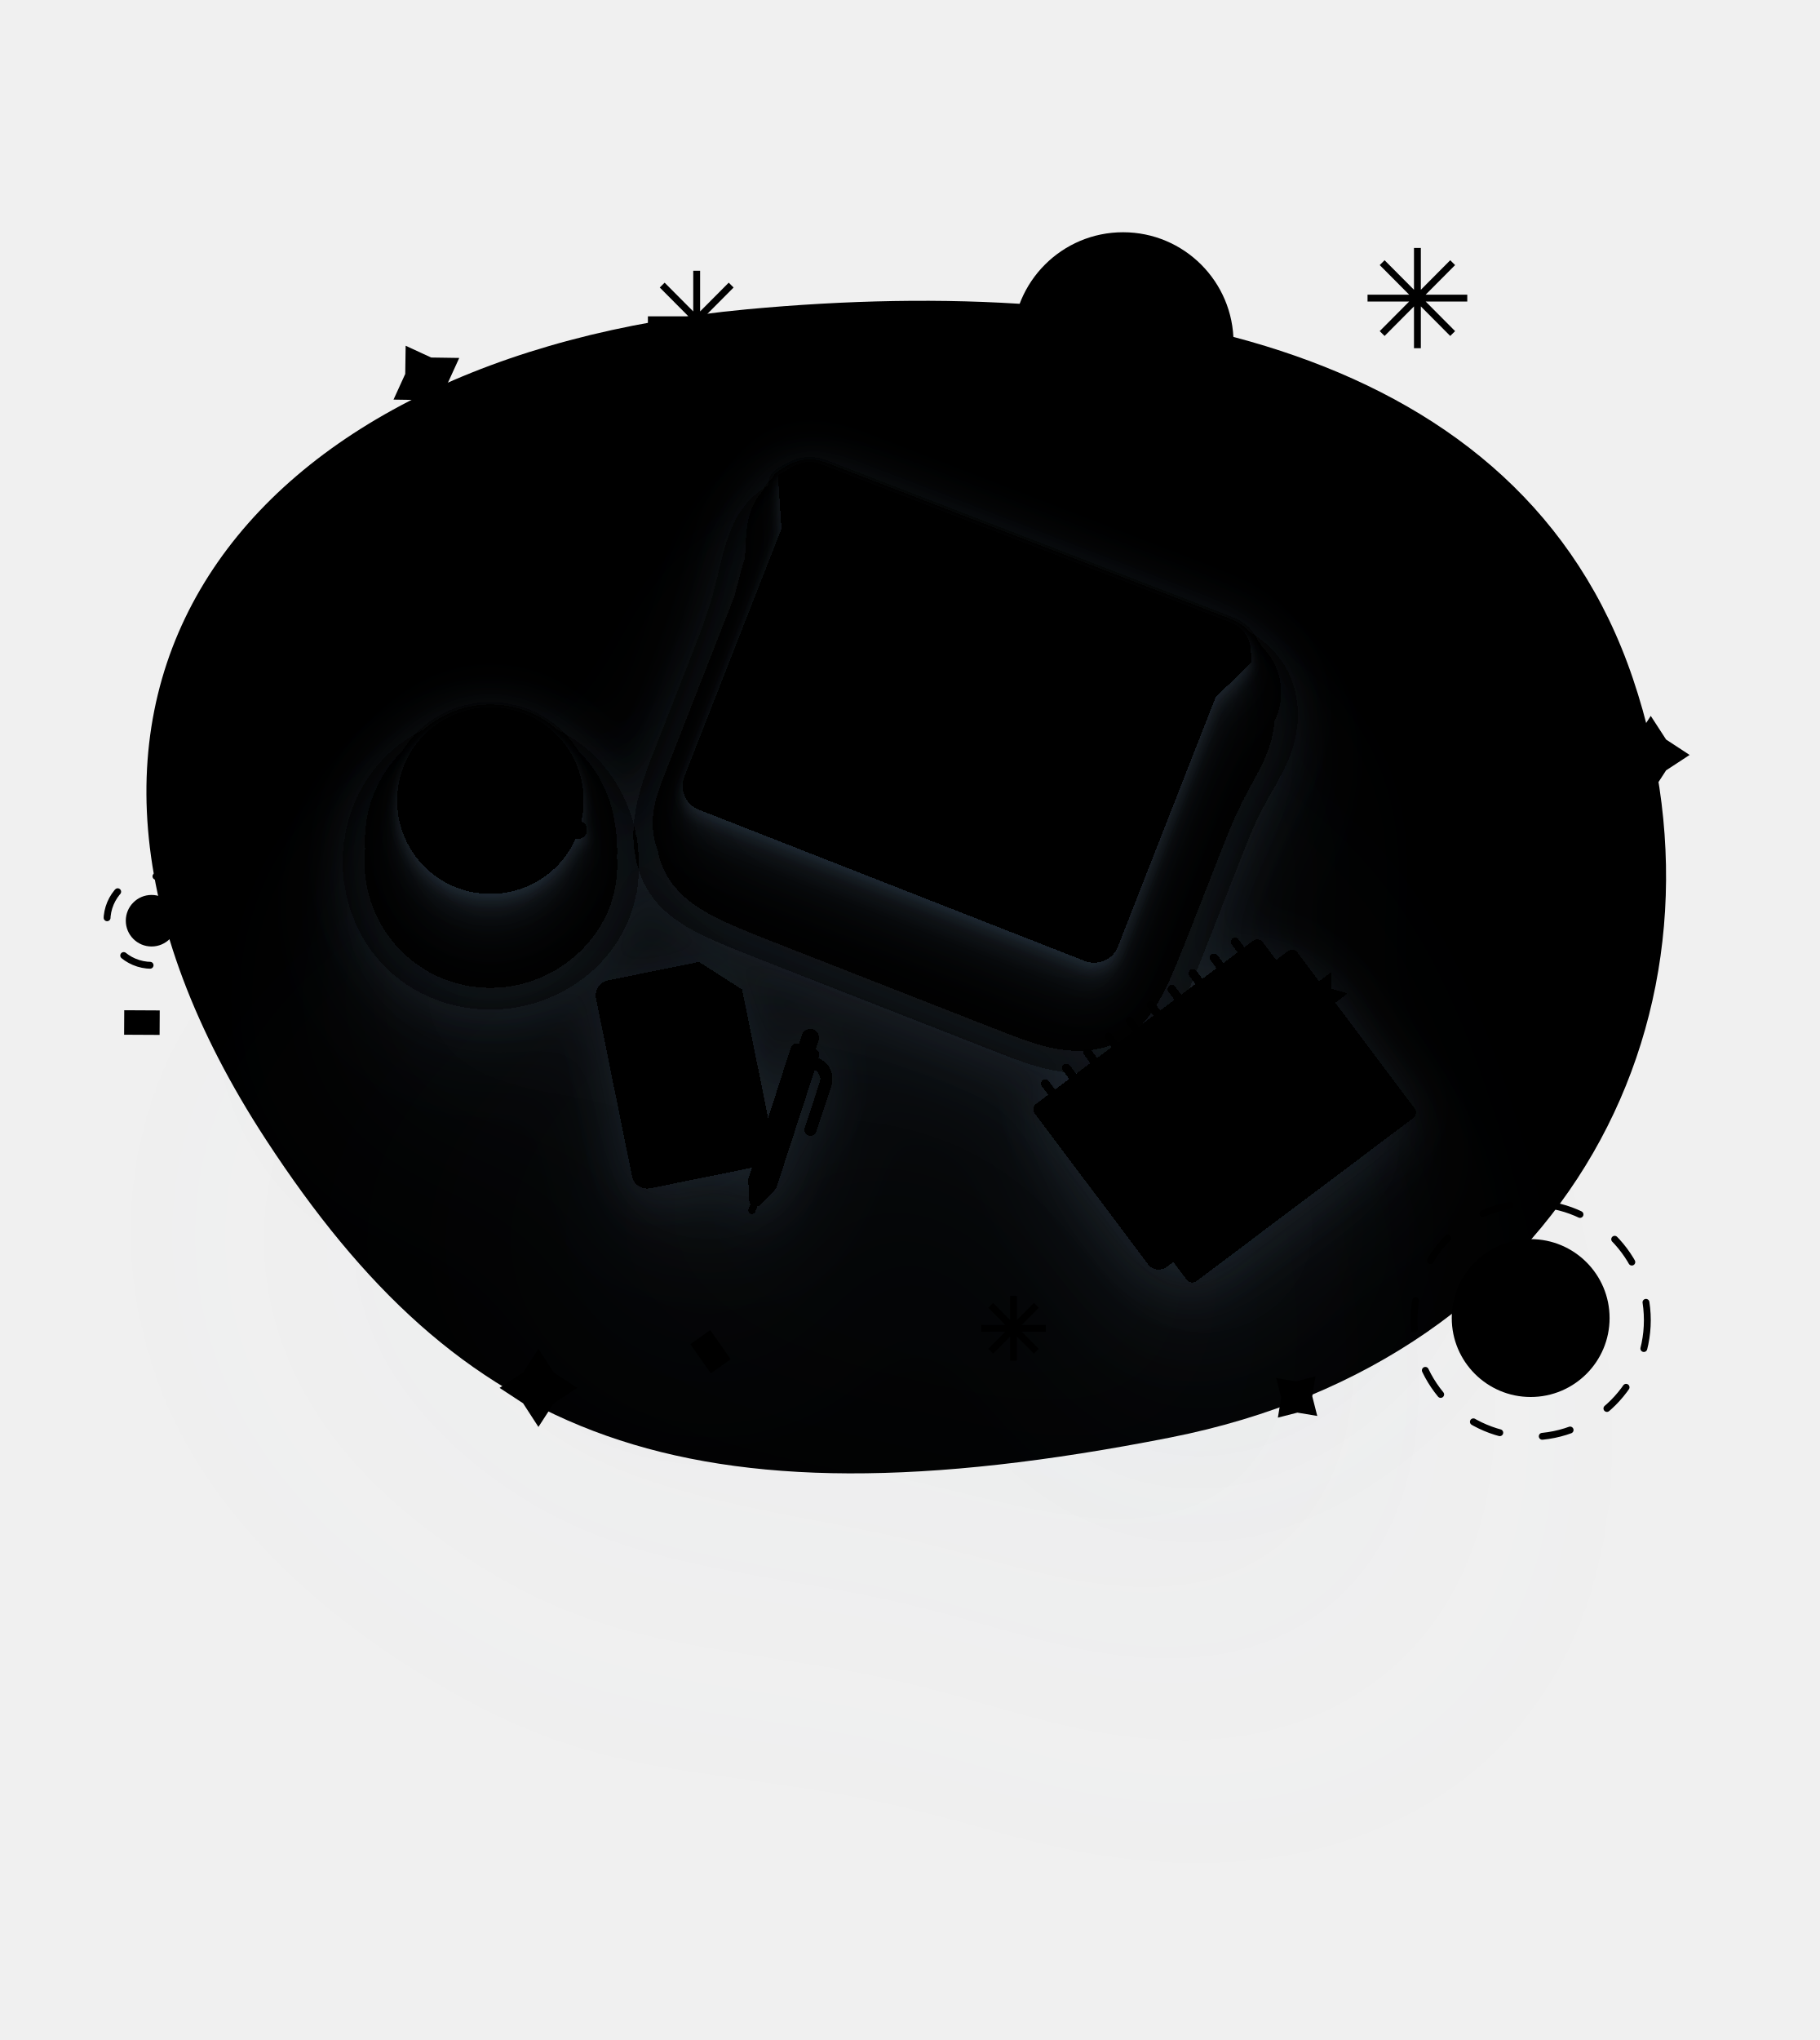
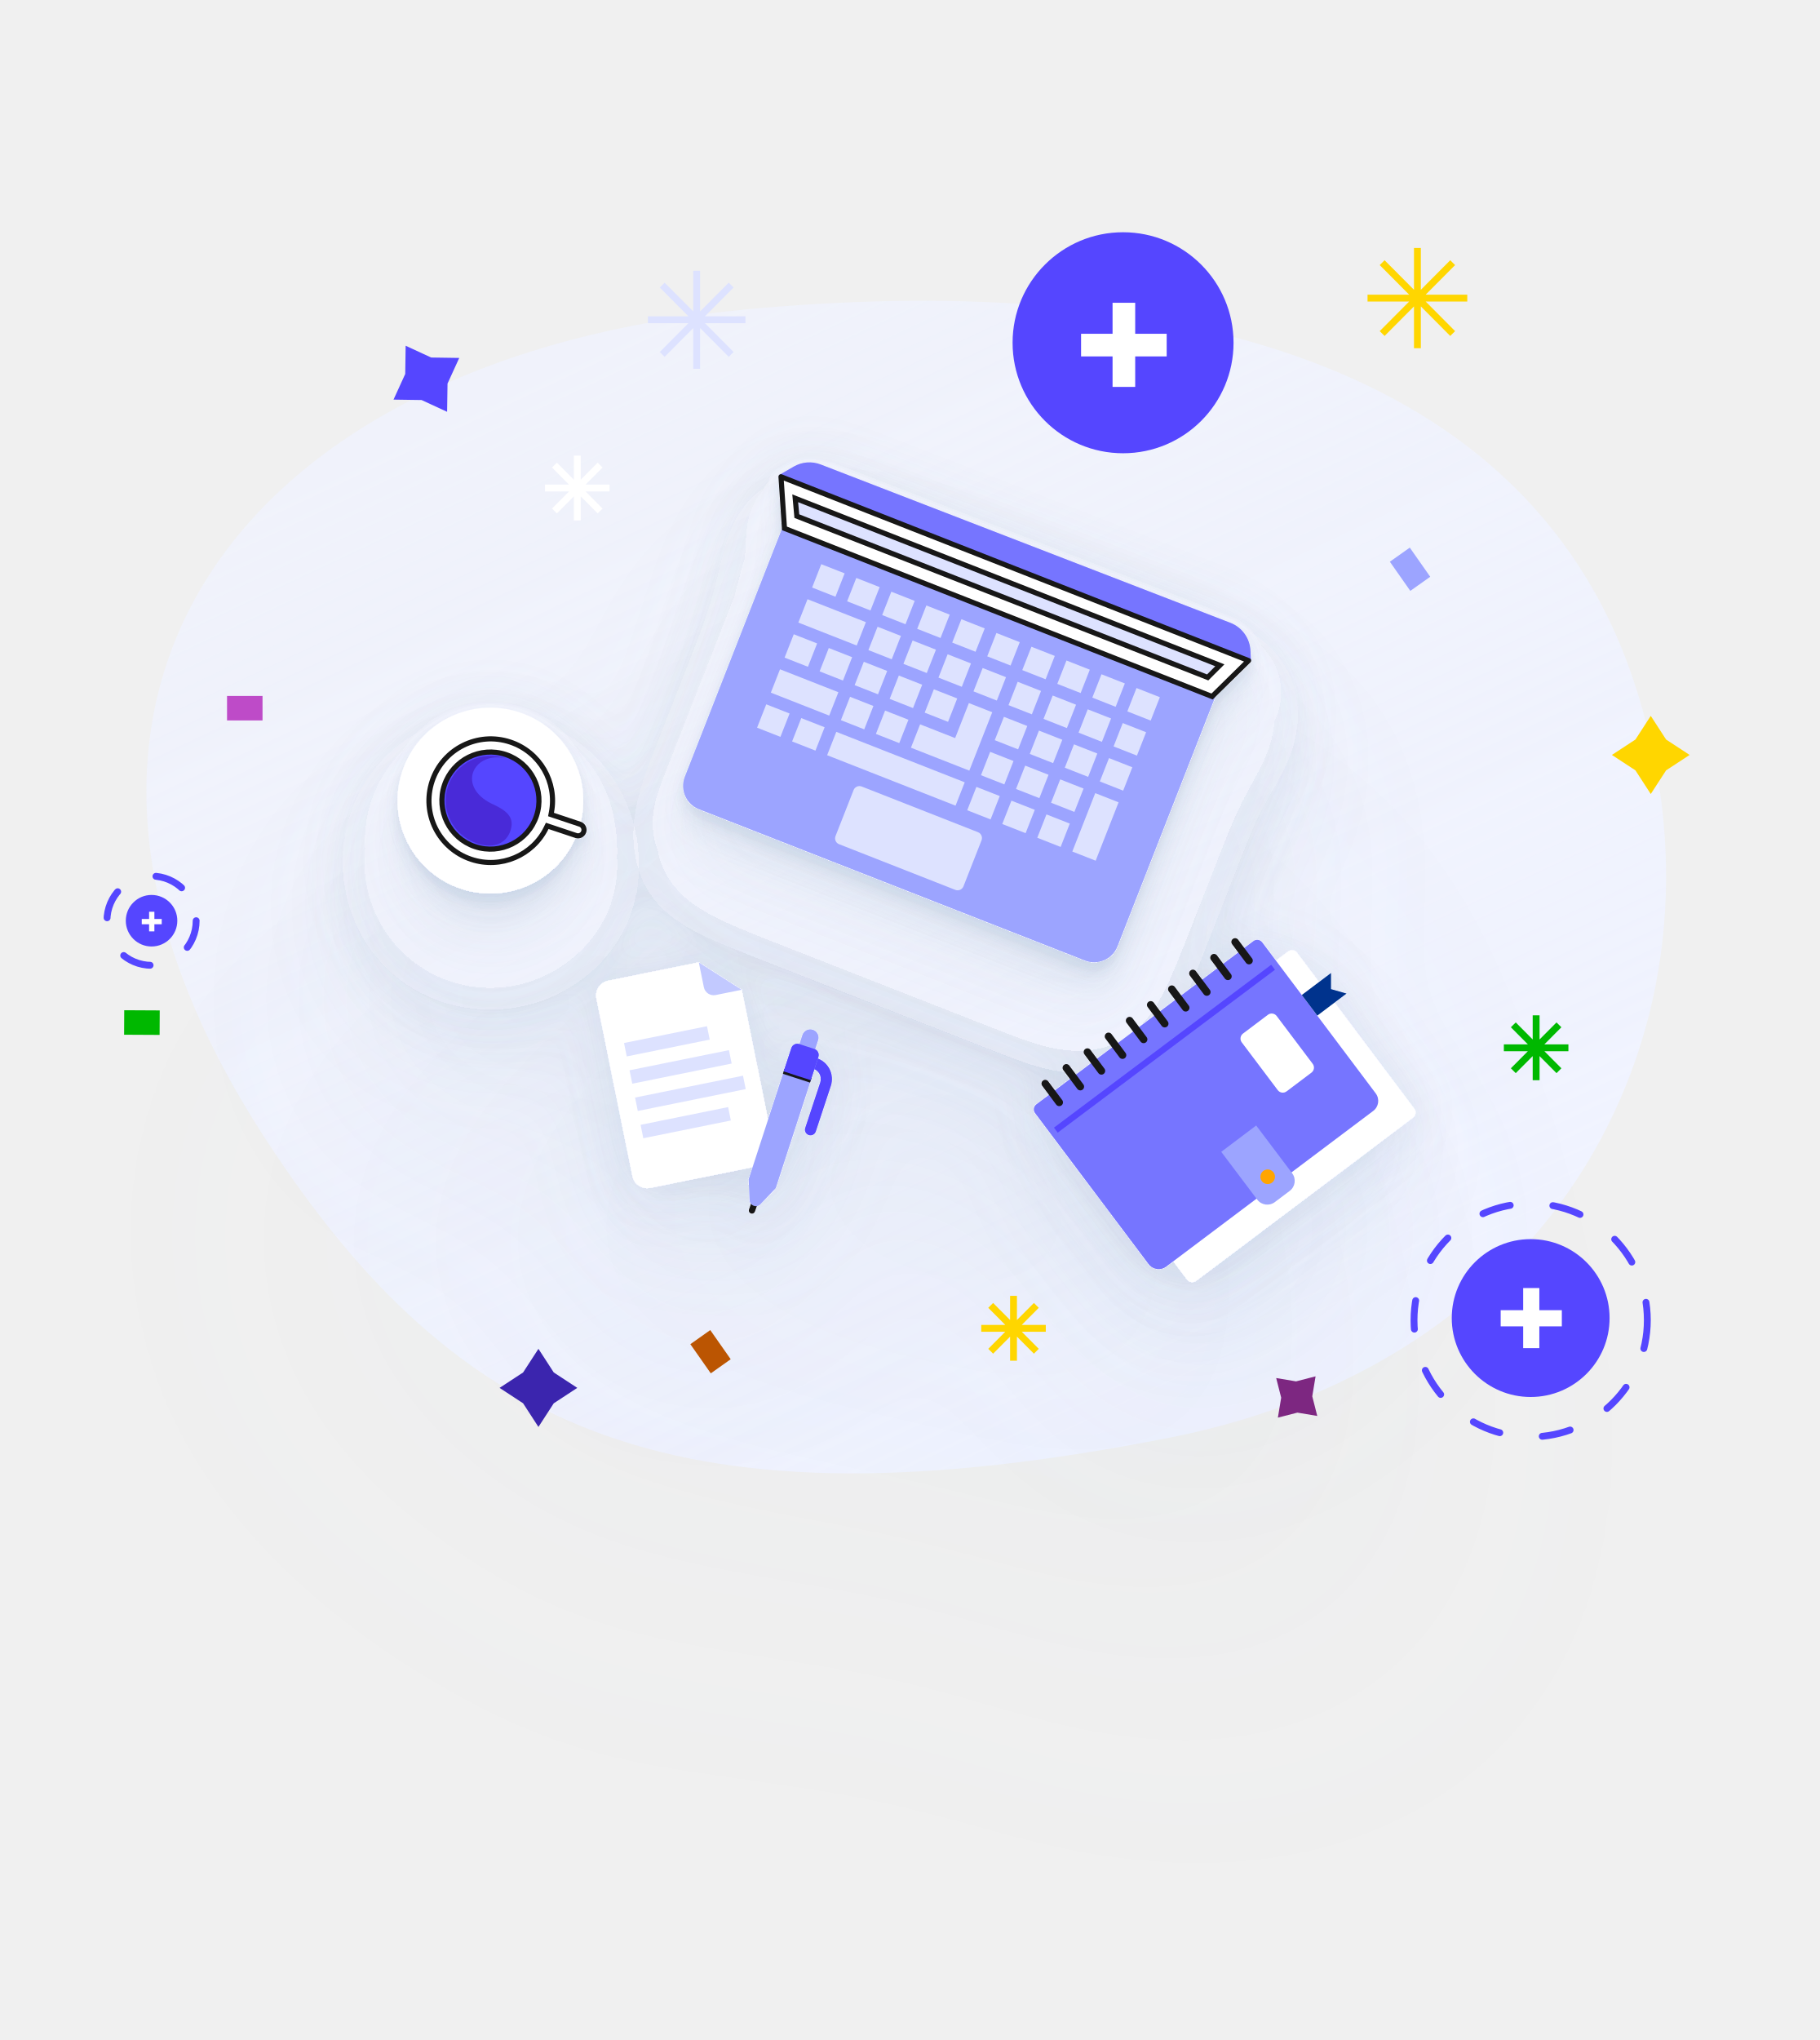
<svg xmlns="http://www.w3.org/2000/svg" fill="none" viewBox="0 0 356 399">
-   <path fill="currentColor" d="M319.471 132.741c-21.887-64.828-96.33-79.421-173.316-72.246-98.702 9.2-150.84 75.619-94.056 162.516 37.701 57.693 80.845 77.072 176.806 58.16 78.098-15.39 112.453-83.603 90.566-148.43Z" />
+   <path fill="url(#a)" d="M319.471 132.741c-21.887-64.828-96.33-79.421-173.316-72.246-98.702 9.2-150.84 75.619-94.056 162.516 37.701 57.693 80.845 77.072 176.806 58.16 78.098-15.39 112.453-83.603 90.566-148.43Z" />
  <g filter="url(#b)">
-     <path fill="currentColor" d="M116.699 195.298a2.947 2.947 0 0 1 2.304-3.475l17.748-3.596 3.42 3.306 4.936 2.061 6.247 30.836a2.947 2.947 0 0 1-2.304 3.475l-21.84 4.425a2.947 2.947 0 0 1-3.475-2.304l-7.036-34.728Z" />
-     <path fill="currentColor" d="m122.086 204.001 16.233-3.289.532 2.623-16.234 3.289zm1.08 5.334 19.445-3.94.531 2.623-19.445 3.94zm1.081 5.334 21.115-4.278.531 2.623-21.115 4.278zm1.081 5.334 17.125-3.47.531 2.623-17.125 3.47z" />
-     <path fill="currentColor" d="m136.721 188.243.98 4.839a1.966 1.966 0 0 0 2.317 1.536l5.068-1.027-8.365-5.348Z" />
+     <path fill="#fff" d="M116.699 195.298a2.947 2.947 0 0 1 2.304-3.475l17.748-3.596 3.42 3.306 4.936 2.061 6.247 30.836a2.947 2.947 0 0 1-2.304 3.475l-21.84 4.425a2.947 2.947 0 0 1-3.475-2.304l-7.036-34.728Z" />
+     <path fill="#DDE2FF" d="m122.086 204.001 16.233-3.289.532 2.623-16.234 3.289zm1.08 5.334 19.445-3.94.531 2.623-19.445 3.94zm1.081 5.334 21.115-4.278.531 2.623-21.115 4.278zm1.081 5.334 17.125-3.47.531 2.623-17.125 3.47z" />
+     <path fill="#C2C9FF" d="m136.721 188.243.98 4.839a1.966 1.966 0 0 0 2.317 1.536l5.068-1.027-8.365-5.348Z" />
    <g filter="url(#c)">
-       <circle cx="95.948" cy="156.585" r="18.163" fill="currentColor" transform="rotate(18.479 95.948 156.585)" />
-       <path fill="currentColor" stroke="currentColor" d="m107.473 161.669-.415-.139-.193.394c-2.619 5.364-8.871 8.089-14.687 6.146-6.331-2.116-9.749-8.964-7.633-15.296 2.116-6.331 8.964-9.749 15.295-7.633 5.816 1.944 9.174 7.88 8.042 13.741l-.083.43.415.139 5.282 1.765a1.17 1.17 0 0 1-.741 2.218l-5.282-1.765Z" />
-       <circle cx="95.948" cy="156.585" r="9.495" fill="currentColor" stroke="currentColor" transform="rotate(18.479 95.948 156.585)" />
-       <path fill="currentColor" d="M87.641 153.805c-1.537 4.599 1.011 9.595 5.691 11.159 4.357 1.456 6.597-1.068 6.767-3.684.171-2.617-3.275-3.687-4.513-4.403-6.133-3.549-2.724-9.91 3.311-8.567-4.68-1.564-9.719.896-11.256 5.495Z" />
+       <circle cx="95.948" cy="156.585" r="18.163" fill="#fff" transform="rotate(18.479 95.948 156.585)" />
+       <path fill="#fff" stroke="#171717" d="m107.473 161.669-.415-.139-.193.394c-2.619 5.364-8.871 8.089-14.687 6.146-6.331-2.116-9.749-8.964-7.633-15.296 2.116-6.331 8.964-9.749 15.295-7.633 5.816 1.944 9.174 7.88 8.042 13.741l-.083.43.415.139 5.282 1.765a1.17 1.17 0 0 1-.741 2.218l-5.282-1.765Z" />
+       <circle cx="95.948" cy="156.585" r="9.495" fill="#5546FF" stroke="#171717" transform="rotate(18.479 95.948 156.585)" />
+       <path fill="#492AD8" d="M87.641 153.805c-1.537 4.599 1.011 9.595 5.691 11.159 4.357 1.456 6.597-1.068 6.767-3.684.171-2.617-3.275-3.687-4.513-4.403-6.133-3.549-2.724-9.91 3.311-8.567-4.68-1.564-9.719.896-11.256 5.495Z" />
    </g>
    <g filter="url(#d)">
-       <path fill="currentColor" d="m153.209 102.847 84.651 33.173-19.231 49.074a4.909 4.909 0 0 1-6.36 2.779l-75.512-29.592a4.908 4.908 0 0 1-2.779-6.361l19.231-49.073Z" />
-       <path fill="currentColor" d="m160.676 110.348 4.568 1.794-1.794 4.569-4.568-1.795zm-2.692 6.852 11.42 4.486-1.794 4.568-11.42-4.486zm-2.691 6.853 4.568 1.794-1.794 4.569-4.568-1.795zm-2.691 6.852 11.42 4.486-1.794 4.568-11.42-4.486zm-2.692 6.853 4.568 1.794-1.794 4.569-4.568-1.795zm17.618-24.719 4.568 1.794-1.794 4.569-4.568-1.795zm-5.382 13.705 4.568 1.794-1.794 4.569-4.568-1.795zm-5.383 13.705 4.568 1.794-1.794 4.569-4.568-1.795zm17.618-24.718 4.568 1.794-1.794 4.569-4.568-1.795zm-2.692 6.852 4.568 1.794-1.794 4.569-4.568-1.795zm-2.691 6.853 4.568 1.794-1.794 4.569-4.568-1.795zm-2.691 6.852 4.568 1.794-1.794 4.569-4.568-1.795zm-2.692 6.853 25.126 9.868-1.795 4.569-25.125-9.869z" />
-       <rect width="26.893" height="12.122" x="167.446" y="153.384" fill="currentColor" rx="1.227" transform="rotate(21.443 167.446 153.384)" />
-       <path fill="currentColor" d="m181.233 118.422 4.568 1.794-1.794 4.569-4.568-1.795zm-2.691 6.853 4.568 1.794-1.794 4.569-4.568-1.795zm-2.691 6.852 4.568 1.794-1.794 4.569-4.568-1.795zm-2.692 6.852 4.568 1.794-1.794 4.569-4.568-1.795zm14.927-17.865 4.568 1.794-1.794 4.569-4.568-1.795zm-2.691 6.852 4.568 1.794-1.794 4.569-4.568-1.795zm-2.692 6.852 4.568 1.794-1.794 4.569-4.568-1.795zm12.235-11.013 4.568 1.794-1.794 4.569-4.568-1.795zm-2.691 6.852 4.568 1.794-1.794 4.569-4.568-1.795z" />
-       <path fill="currentColor" d="m180.012 141.671 6.852 2.691 2.692-6.852 4.568 1.794-2.691 6.852-1.795 4.569-11.42-4.486 1.794-4.568Zm21.779-15.175 4.568 1.794-1.794 4.569-4.568-1.795zm6.853 2.692 4.568 1.794-1.794 4.569-4.568-1.795zm6.852 2.691 4.568 1.794-1.794 4.569-4.568-1.795zm-16.396 1.47 4.568 1.794-1.794 4.569-4.568-1.795zm6.852 2.691 4.568 1.794-1.794 4.569-4.568-1.795zm6.853 2.691 4.568 1.794-1.794 4.569-4.568-1.795zm-16.397 1.47 4.568 1.794-1.794 4.569-4.568-1.795zm6.853 2.692 4.568 1.794-1.794 4.569-4.568-1.795zm6.852 2.691 4.568 1.794-1.794 4.569-4.568-1.795zm-16.396 1.47 4.568 1.794-1.794 4.569-4.568-1.795zm6.852 2.691 4.568 1.794-1.794 4.569-4.568-1.795zm6.853 2.692 4.568 1.794-1.794 4.569-4.568-1.795zm-16.397 1.469 4.568 1.794-1.794 4.569-4.568-1.795zm6.853 2.692 4.568 1.794-1.794 4.569-4.568-1.795zm6.852 2.691 4.568 1.794-1.794 4.569-4.568-1.795zm17.619-24.719 4.568 1.794-1.794 4.569-4.568-1.795zm-2.692 6.853 4.568 1.794-1.794 4.569-4.568-1.795zm-2.691 6.852 4.568 1.794-1.794 4.569-4.568-1.795zm-2.692 6.853 4.568 1.794-4.485 11.42-4.569-1.793z" />
-       <path fill="currentColor" d="m155.276 91.257-2.877 1.669 92.342 36.262-.093-1.945a6.137 6.137 0 0 0-3.917-5.428l-80.166-30.974a6.135 6.135 0 0 0-5.289.416Z" />
-       <path fill="currentColor" d="m152.795 93.246.678 10.097 83.663 32.885 7.142-7.021-91.483-35.96Z" />
-       <path fill="currentColor" d="m153.473 103.343-.499.034.021.316.295.115.183-.465Zm-.678-10.097.183-.465a.5.5 0 0 0-.682.499l.499-.034Zm91.483 35.961.35.356a.499.499 0 0 0-.167-.822l-.183.466Zm-7.142 7.021-.183.465.302.119.231-.227-.35-.357Zm-83.164-32.918-.678-10.097-.998.067.678 10.097.998-.067Zm-1.36-9.598 91.483 35.96.366-.931-91.483-35.96-.366.93Zm91.315 35.138-7.142 7.022.701.713 7.142-7.022-.701-.713Zm-6.608 6.913-83.663-32.885-.366.93 83.663 32.885.366-.93Z" />
-       <path fill="currentColor" stroke="currentColor" d="m155.577 97.459.316 3.488 80.379 31.55 2.383-2.374-83.078-32.664Z" />
+       <path fill="#9CA4FF" d="m153.209 102.847 84.651 33.173-19.231 49.074a4.909 4.909 0 0 1-6.36 2.779l-75.512-29.592a4.908 4.908 0 0 1-2.779-6.361l19.231-49.073Z" />
+       <path fill="#DDE2FF" d="m160.676 110.348 4.568 1.794-1.794 4.569-4.568-1.795zm-2.692 6.852 11.42 4.486-1.794 4.568-11.42-4.486zm-2.691 6.853 4.568 1.794-1.794 4.569-4.568-1.795zm-2.691 6.852 11.42 4.486-1.794 4.568-11.42-4.486zm-2.692 6.853 4.568 1.794-1.794 4.569-4.568-1.795zm17.618-24.719 4.568 1.794-1.794 4.569-4.568-1.795zm-5.382 13.705 4.568 1.794-1.794 4.569-4.568-1.795zm-5.383 13.705 4.568 1.794-1.794 4.569-4.568-1.795zm17.618-24.718 4.568 1.794-1.794 4.569-4.568-1.795zm-2.692 6.852 4.568 1.794-1.794 4.569-4.568-1.795zm-2.691 6.853 4.568 1.794-1.794 4.569-4.568-1.795zm-2.691 6.852 4.568 1.794-1.794 4.569-4.568-1.795zm-2.692 6.853 25.126 9.868-1.795 4.569-25.125-9.869z" />
+       <rect width="26.893" height="12.122" x="167.446" y="153.384" fill="#DDE2FF" rx="1.227" transform="rotate(21.443 167.446 153.384)" />
+       <path fill="#DDE2FF" d="m181.233 118.422 4.568 1.794-1.794 4.569-4.568-1.795zm-2.691 6.853 4.568 1.794-1.794 4.569-4.568-1.795zm-2.691 6.852 4.568 1.794-1.794 4.569-4.568-1.795zm-2.692 6.852 4.568 1.794-1.794 4.569-4.568-1.795zm14.927-17.865 4.568 1.794-1.794 4.569-4.568-1.795zm-2.691 6.852 4.568 1.794-1.794 4.569-4.568-1.795zm-2.692 6.852 4.568 1.794-1.794 4.569-4.568-1.795zm12.235-11.013 4.568 1.794-1.794 4.569-4.568-1.795zm-2.691 6.852 4.568 1.794-1.794 4.569-4.568-1.795z" />
+       <path fill="#DDE2FF" d="m180.012 141.671 6.852 2.691 2.692-6.852 4.568 1.794-2.691 6.852-1.795 4.569-11.42-4.486 1.794-4.568Zm21.779-15.175 4.568 1.794-1.794 4.569-4.568-1.795zm6.853 2.692 4.568 1.794-1.794 4.569-4.568-1.795zm6.852 2.691 4.568 1.794-1.794 4.569-4.568-1.795zm-16.396 1.47 4.568 1.794-1.794 4.569-4.568-1.795zm6.852 2.691 4.568 1.794-1.794 4.569-4.568-1.795zm6.853 2.691 4.568 1.794-1.794 4.569-4.568-1.795zm-16.397 1.47 4.568 1.794-1.794 4.569-4.568-1.795zm6.853 2.692 4.568 1.794-1.794 4.569-4.568-1.795zm6.852 2.691 4.568 1.794-1.794 4.569-4.568-1.795zm-16.396 1.47 4.568 1.794-1.794 4.569-4.568-1.795zm6.852 2.691 4.568 1.794-1.794 4.569-4.568-1.795zm6.853 2.692 4.568 1.794-1.794 4.569-4.568-1.795zm-16.397 1.469 4.568 1.794-1.794 4.569-4.568-1.795zm6.853 2.692 4.568 1.794-1.794 4.569-4.568-1.795zm6.852 2.691 4.568 1.794-1.794 4.569-4.568-1.795zm17.619-24.719 4.568 1.794-1.794 4.569-4.568-1.795zm-2.692 6.853 4.568 1.794-1.794 4.569-4.568-1.795zm-2.691 6.852 4.568 1.794-1.794 4.569-4.568-1.795zm-2.692 6.853 4.568 1.794-4.485 11.42-4.569-1.793z" />
+       <path fill="#7675FF" d="m155.276 91.257-2.877 1.669 92.342 36.262-.093-1.945a6.137 6.137 0 0 0-3.917-5.428l-80.166-30.974a6.135 6.135 0 0 0-5.289.416Z" />
+       <path fill="#fff" d="m152.795 93.246.678 10.097 83.663 32.885 7.142-7.021-91.483-35.96Z" />
+       <path fill="#171717" d="m153.473 103.343-.499.034.021.316.295.115.183-.465Zm-.678-10.097.183-.465a.5.5 0 0 0-.682.499l.499-.034Zm91.483 35.961.35.356a.499.499 0 0 0-.167-.822l-.183.466Zm-7.142 7.021-.183.465.302.119.231-.227-.35-.357Zm-83.164-32.918-.678-10.097-.998.067.678 10.097.998-.067Zm-1.36-9.598 91.483 35.96.366-.931-91.483-35.96-.366.93Zm91.315 35.138-7.142 7.022.701.713 7.142-7.022-.701-.713Zm-6.608 6.913-83.663-32.885-.366.93 83.663 32.885.366-.93Z" />
+       <path fill="#DDE2FF" stroke="#171717" d="m155.577 97.459.316 3.488 80.379 31.55 2.383-2.374-83.078-32.664Z" />
    </g>
-     <path fill="currentColor" d="M157.519 220.616a1.104 1.104 0 1 0 2.097.693l-2.097-.693Zm2.945-8.914-2.945 8.914 2.097.693 2.945-8.915-2.097-.692Zm-1.395-2.668a2.096 2.096 0 0 1 1.395 2.668l2.097.692a4.304 4.304 0 0 0-2.864-5.478l-.628 2.118Z" />
-     <path fill="currentColor" d="M156.975 202.462a1.62 1.62 0 1 1 3.079 1.008l-1.057 3.23-3.079-1.007 1.057-3.231Z" />
-     <path fill="currentColor" d="M146.548 236.521a.614.614 0 1 0 1.156.409l-1.156-.409Zm.502-1.42-.502 1.42 1.156.409.503-1.419-1.157-.41Z" />
-     <path fill="currentColor" d="M154.818 204.987a1.227 1.227 0 0 1 1.546-.788l2.971.967c.645.21.997.902.788 1.547l-8.352 25.669-3.004 3.151c-.746.782-2.065.288-2.114-.791l-.187-4.086 8.352-25.669Z" />
-     <path stroke="currentColor" d="m153.315 209.548 5.321 1.721" />
-     <path fill="currentColor" d="M154.814 204.98a1.227 1.227 0 0 1 1.545-.782l2.975.968c.645.21.997.903.786 1.548l-1.489 4.555-2.636-.838-2.689-.887 1.508-4.564Z" />
-     <path fill="currentColor" d="M252.029 186.104a1.228 1.228 0 0 1 1.718.243l22.947 30.52a1.228 1.228 0 0 1-.243 1.718l-42.467 31.93a1.229 1.229 0 0 1-1.719-.243l-22.947-30.52a1.227 1.227 0 0 1 .244-1.718l42.467-31.93Z" />
-     <path fill="currentColor" d="M245.218 184.067a1.227 1.227 0 0 1 1.719.243l22.209 29.539a2.453 2.453 0 0 1-.487 3.436l-40.505 30.455a2.455 2.455 0 0 1-3.437-.486l-22.209-29.539a1.228 1.228 0 0 1 .243-1.718l42.467-31.93Z" />
-     <path stroke="currentColor" stroke-width="1.227" d="m206.565 221.042 42.502-31.856" />
-     <path fill="currentColor" d="m245.761 220.134 7.046 9.35a2.455 2.455 0 0 1-.483 3.437l-2.915 2.197a2.455 2.455 0 0 1-3.437-.483l-7.046-9.351 6.835-5.15Z" />
-     <path fill="currentColor" d="M248.055 198.48a1.229 1.229 0 0 1 1.719.242l7.046 9.35a1.229 1.229 0 0 1-.242 1.719l-4.875 3.673c-.541.408-1.31.3-1.718-.241l-7.046-9.351c-.408-.541-.3-1.31.241-1.718l4.875-3.674Z" />
-     <path fill="currentColor" d="M204.05 211.346a.736.736 0 0 1 1.03.15l2.74 3.674a.736.736 0 1 1-1.18.88l-2.74-3.674a.736.736 0 0 1 .15-1.03Zm16.51-12.314a.736.736 0 0 1 1.029.149l2.741 3.675a.735.735 0 1 1-1.18.879l-2.74-3.674a.735.735 0 0 1 .15-1.029Zm-12.382 9.235a.736.736 0 0 1 1.03.15l2.74 3.674a.736.736 0 1 1-1.18.88l-2.74-3.674a.736.736 0 0 1 .15-1.03Zm16.509-12.314a.737.737 0 0 1 1.03.15l2.741 3.674a.736.736 0 1 1-1.18.88l-2.74-3.674a.737.737 0 0 1 .149-1.03Zm-12.382 9.236a.737.737 0 0 1 1.03.149l2.74 3.674a.736.736 0 1 1-1.18.88l-2.74-3.674a.735.735 0 0 1 .15-1.029Zm16.509-12.314a.736.736 0 0 1 1.03.15l2.741 3.674a.737.737 0 0 1-1.18.88l-2.741-3.674a.737.737 0 0 1 .15-1.03Zm8.255-6.157a.737.737 0 0 1 1.03.149l2.74 3.675a.736.736 0 0 1-1.179.88l-2.741-3.675a.735.735 0 0 1 .15-1.029Zm-20.636 15.392a.735.735 0 0 1 1.029.15l2.741 3.674a.736.736 0 1 1-1.18.88l-2.74-3.674a.736.736 0 0 1 .15-1.03Zm16.509-12.314a.736.736 0 0 1 1.03.15l2.741 3.674a.737.737 0 0 1-1.18.88l-2.741-3.674a.737.737 0 0 1 .15-1.03Zm8.255-6.157a.736.736 0 0 1 1.03.15l2.74 3.674a.736.736 0 0 1-1.179.88l-2.741-3.674a.736.736 0 0 1 .15-1.03Z" />
-     <path fill="currentColor" d="m254.684 194.611 5.72-4.312v3.155l3.037.873-5.721 4.312-3.036-4.028Z" />
-     <circle cx="248.013" cy="230.161" r="1.428" fill="currentColor" transform="rotate(26.304 248.013 230.161)" />
+     <path fill="#5546FF" d="M157.519 220.616a1.104 1.104 0 1 0 2.097.693l-2.097-.693Zm2.945-8.914-2.945 8.914 2.097.693 2.945-8.915-2.097-.692Zm-1.395-2.668a2.096 2.096 0 0 1 1.395 2.668l2.097.692a4.304 4.304 0 0 0-2.864-5.478l-.628 2.118Z" />
+     <path fill="#9CA4FF" d="M156.975 202.462a1.62 1.62 0 1 1 3.079 1.008l-1.057 3.23-3.079-1.007 1.057-3.231Z" />
+     <path fill="#171717" d="M146.548 236.521a.614.614 0 1 0 1.156.409l-1.156-.409Zm.502-1.42-.502 1.42 1.156.409.503-1.419-1.157-.41Z" />
+     <path fill="#9CA4FF" d="M154.818 204.987a1.227 1.227 0 0 1 1.546-.788l2.971.967c.645.21.997.902.788 1.547l-8.352 25.669-3.004 3.151c-.746.782-2.065.288-2.114-.791l-.187-4.086 8.352-25.669Z" />
+     <path stroke="#171717" d="m153.315 209.548 5.321 1.721" />
+     <path fill="#5546FF" d="M154.814 204.98a1.227 1.227 0 0 1 1.545-.782l2.975.968c.645.21.997.903.786 1.548l-1.489 4.555-2.636-.838-2.689-.887 1.508-4.564Z" />
+     <path fill="#fff" d="M252.029 186.104a1.228 1.228 0 0 1 1.718.243l22.947 30.52a1.228 1.228 0 0 1-.243 1.718l-42.467 31.93a1.229 1.229 0 0 1-1.719-.243l-22.947-30.52a1.227 1.227 0 0 1 .244-1.718l42.467-31.93Z" />
+     <path fill="#7675FF" d="M245.218 184.067a1.227 1.227 0 0 1 1.719.243l22.209 29.539a2.453 2.453 0 0 1-.487 3.436l-40.505 30.455a2.455 2.455 0 0 1-3.437-.486l-22.209-29.539a1.228 1.228 0 0 1 .243-1.718l42.467-31.93Z" />
+     <path stroke="#5546FF" stroke-width="1.227" d="m206.565 221.042 42.502-31.856" />
+     <path fill="#9CA4FF" d="m245.761 220.134 7.046 9.35a2.455 2.455 0 0 1-.483 3.437l-2.915 2.197a2.455 2.455 0 0 1-3.437-.483l-7.046-9.351 6.835-5.15Z" />
+     <path fill="#fff" d="M248.055 198.48a1.229 1.229 0 0 1 1.719.242l7.046 9.35a1.229 1.229 0 0 1-.242 1.719l-4.875 3.673c-.541.408-1.31.3-1.718-.241l-7.046-9.351c-.408-.541-.3-1.31.241-1.718l4.875-3.674Z" />
+     <path fill="#171717" d="M204.05 211.346a.736.736 0 0 1 1.03.15l2.74 3.674a.736.736 0 1 1-1.18.88l-2.74-3.674a.736.736 0 0 1 .15-1.03Zm16.51-12.314a.736.736 0 0 1 1.029.149l2.741 3.675a.735.735 0 1 1-1.18.879l-2.74-3.674a.735.735 0 0 1 .15-1.029Zm-12.382 9.235a.736.736 0 0 1 1.03.15l2.74 3.674a.736.736 0 1 1-1.18.88l-2.74-3.674a.736.736 0 0 1 .15-1.03Zm16.509-12.314a.737.737 0 0 1 1.03.15l2.741 3.674a.736.736 0 1 1-1.18.88l-2.74-3.674a.737.737 0 0 1 .149-1.03Zm-12.382 9.236a.737.737 0 0 1 1.03.149l2.74 3.674a.736.736 0 1 1-1.18.88l-2.74-3.674a.735.735 0 0 1 .15-1.029Zm16.509-12.314a.736.736 0 0 1 1.03.15l2.741 3.674a.737.737 0 0 1-1.18.88l-2.741-3.674a.737.737 0 0 1 .15-1.03Zm8.255-6.157a.737.737 0 0 1 1.03.149l2.74 3.675a.736.736 0 0 1-1.179.88l-2.741-3.675a.735.735 0 0 1 .15-1.029Zm-20.636 15.392a.735.735 0 0 1 1.029.15l2.741 3.674a.736.736 0 1 1-1.18.88l-2.74-3.674a.736.736 0 0 1 .15-1.03Zm16.509-12.314a.736.736 0 0 1 1.03.15l2.741 3.674a.737.737 0 0 1-1.18.88l-2.741-3.674a.737.737 0 0 1 .15-1.03Zm8.255-6.157a.736.736 0 0 1 1.03.15l2.74 3.674a.736.736 0 0 1-1.179.88l-2.741-3.674a.736.736 0 0 1 .15-1.03Z" />
+     <path fill="#00338D" d="m254.684 194.611 5.72-4.312v3.155l3.037.873-5.721 4.312-3.036-4.028Z" />
+     <circle cx="248.013" cy="230.161" r="1.428" fill="orange" transform="rotate(26.304 248.013 230.161)" />
  </g>
-   <path stroke="currentColor" stroke-linecap="square" stroke-width="1.343" d="M300.531 199.26v11.342m5.643-5.669h-11.287m9.634 4.01-7.98-8.02m-.001 8.02 7.981-8.02" />
-   <circle cx="299.464" cy="258.213" r="22.823" stroke="currentColor" stroke-dasharray="5.6 8.39" stroke-linecap="round" stroke-width="1.343" />
-   <circle cx="219.718" cy="67.038" r="21.614" fill="currentColor" />
-   <circle cx="299.463" cy="257.797" r="15.439" fill="currentColor" />
-   <path fill="currentColor" d="M301.159 256.258h4.401v3.162h-4.401v4.26h-3.163v-4.26h-4.401v-3.162h4.401v-4.331h3.163v4.331Z" />
-   <path fill="currentColor" d="m102.34 268.438 3-4.624 2.999 4.624 4.602 3.015-4.602 3.014-2.999 4.625-3-4.625-4.602-3.014 4.602-3.015Z" />
-   <path fill="currentColor" d="M222.091 65.284h6.161v4.427h-6.161v5.963h-4.427v-5.963h-6.162v-4.427h6.162V59.22h4.427v6.063Z" />
-   <circle cx="29.651" cy="180.08" r="8.726" stroke="currentColor" stroke-dasharray="5.6 8.39" stroke-linecap="round" stroke-width="1.343" />
-   <path fill="currentColor" d="m319.958 144.643 3-4.624 3 4.624 4.601 3.015-4.601 3.014-3 4.625-3-4.625-4.602-3.014 4.602-3.015Z" />
-   <path fill="currentColor" d="m79.28 73.143.082-5.52 4.992 2.304 5.493.082-2.292 5.017-.083 5.52-4.992-2.304-5.492-.082 2.292-5.017Z" />
-   <path fill="currentColor" d="m253.562 270.18 3.818-.982-.646 3.907.977 3.837-3.888-.65-3.818.982.647-3.907-.977-3.837 3.887.65Z" />
-   <path fill="currentColor" d="M44.418 136.118h6.943v4.79h-6.943z" />
-   <path fill="currentColor" d="m275.812 107.106 4 5.703-3.897 2.76-4-5.703z" />
-   <path fill="currentColor" d="m138.957 260.147 4 5.703-3.897 2.76-4-5.703z" />
-   <path stroke="currentColor" stroke-linecap="square" stroke-width="1.343" d="M136.299 53.625v17.829m8.87-8.914h-17.741m15.145 6.303-12.545-12.607m-.002 12.607 12.545-12.607" />
-   <path stroke="currentColor" stroke-linecap="square" stroke-width="1.343" d="M198.286 254.13v11.342m5.643-5.668h-11.287m9.634 4.01-7.981-8.02m0 8.02 7.981-8.02m75.029-206.623v18.26m9.083-9.128h-18.17m15.511 6.457-12.848-12.911m-.001 12.911 12.848-12.911" />
-   <path stroke="currentColor" stroke-linecap="square" stroke-width="1.343" d="M112.942 89.781v11.343m5.643-5.669h-11.287m9.635 4.01-7.981-8.02m-.001 8.021 7.981-8.02" />
-   <path fill="currentColor" d="m24.307 197.59 6.943.036-.025 4.79-6.943-.036z" />
-   <circle cx="29.651" cy="180.081" r="5.041" fill="currentColor" />
-   <path fill="currentColor" d="M30.204 179.742h1.437v1.032h-1.437v1.391h-1.033v-1.391h-1.437v-1.032h1.437v-1.414h1.033v1.414Z" />
+   <path stroke="#00B800" stroke-linecap="square" stroke-width="1.343" d="M300.531 199.26v11.342m5.643-5.669h-11.287m9.634 4.01-7.98-8.02m-.001 8.02 7.981-8.02" />
+   <circle cx="299.464" cy="258.213" r="22.823" stroke="#5546FF" stroke-dasharray="5.6 8.39" stroke-linecap="round" stroke-width="1.343" />
+   <circle cx="219.718" cy="67.038" r="21.614" fill="#5546FF" />
+   <circle cx="299.463" cy="257.797" r="15.439" fill="#5546FF" />
+   <path fill="#fff" d="M301.159 256.258h4.401v3.162h-4.401v4.26h-3.163v-4.26h-4.401v-3.162h4.401v-4.331h3.163v4.331Z" />
+   <path fill="#3B25AE" d="m102.34 268.438 3-4.624 2.999 4.624 4.602 3.015-4.602 3.014-2.999 4.625-3-4.625-4.602-3.014 4.602-3.015Z" />
+   <path fill="#fff" d="M222.091 65.284h6.161v4.427h-6.161v5.963h-4.427v-5.963h-6.162v-4.427h6.162V59.22h4.427v6.063Z" />
+   <circle cx="29.651" cy="180.08" r="8.726" stroke="#5546FF" stroke-dasharray="5.6 8.39" stroke-linecap="round" stroke-width="1.343" />
+   <path fill="#FFD600" d="m319.958 144.643 3-4.624 3 4.624 4.601 3.015-4.601 3.014-3 4.625-3-4.625-4.602-3.014 4.602-3.015Z" />
+   <path fill="#5546FF" d="m79.28 73.143.082-5.52 4.992 2.304 5.493.082-2.292 5.017-.083 5.52-4.992-2.304-5.492-.082 2.292-5.017Z" />
+   <path fill="#7D2781" d="m253.562 270.18 3.818-.982-.646 3.907.977 3.837-3.888-.65-3.818.982.647-3.907-.977-3.837 3.887.65Z" />
+   <path fill="#BE4BC8" d="M44.418 136.118h6.943v4.79h-6.943z" />
+   <path fill="#9CA4FF" d="m275.812 107.106 4 5.703-3.897 2.76-4-5.703z" />
+   <path fill="#BB5502" d="m138.957 260.147 4 5.703-3.897 2.76-4-5.703z" />
+   <path stroke="#DDE2FF" stroke-linecap="square" stroke-width="1.343" d="M136.299 53.625v17.829m8.87-8.914h-17.741m15.145 6.303-12.545-12.607m-.002 12.607 12.545-12.607" />
+   <path stroke="#FFD600" stroke-linecap="square" stroke-width="1.343" d="M198.286 254.13v11.342m5.643-5.668h-11.287m9.634 4.01-7.981-8.02m0 8.02 7.981-8.02m75.029-206.623v18.26m9.083-9.128h-18.17m15.511 6.457-12.848-12.911m-.001 12.911 12.848-12.911" />
+   <path stroke="#fff" stroke-linecap="square" stroke-width="1.343" d="M112.942 89.781v11.343m5.643-5.669h-11.287m9.635 4.01-7.981-8.02m-.001 8.021 7.981-8.02" />
+   <path fill="#00B800" d="m24.307 197.59 6.943.036-.025 4.79-6.943-.036z" />
+   <circle cx="29.651" cy="180.081" r="5.041" fill="#5546FF" />
+   <path fill="#fff" d="M30.204 179.742h1.437v1.032h-1.437v1.391h-1.033v-1.391h-1.437v-1.032h1.437v-1.414h1.033v1.414Z" />
  <defs>
    <filter id="b" width="346.538" height="316.921" x="4.092" y="81.218" color-interpolation-filters="sRGB" filterUnits="userSpaceOnUse">
      <feFlood flood-opacity="0" result="BackgroundImageFix" />
      <feColorMatrix in="SourceAlpha" result="hardAlpha" values="0 0 0 0 0 0 0 0 0 0 0 0 0 0 0 0 0 0 127 0" />
      <feOffset dy="73.689" />
      <feGaussianBlur stdDeviation="36.844" />
      <feComposite in2="hardAlpha" operator="out" />
      <feColorMatrix values="0 0 0 0 0.439 0 0 0 0 0.565 0 0 0 0 0.69 0 0 0 0.04 0" />
      <feBlend in2="BackgroundImageFix" result="effect1_dropShadow_1851_672" />
      <feColorMatrix in="SourceAlpha" result="hardAlpha" values="0 0 0 0 0 0 0 0 0 0 0 0 0 0 0 0 0 0 127 0" />
      <feOffset dy="27.633" />
      <feGaussianBlur stdDeviation="18.422" />
      <feComposite in2="hardAlpha" operator="out" />
      <feColorMatrix values="0 0 0 0 0.439 0 0 0 0 0.565 0 0 0 0 0.69 0 0 0 0.05 0" />
      <feBlend in2="effect1_dropShadow_1851_672" result="effect2_dropShadow_1851_672" />
      <feColorMatrix in="SourceAlpha" result="hardAlpha" values="0 0 0 0 0 0 0 0 0 0 0 0 0 0 0 0 0 0 127 0" />
      <feOffset dy="9.211" />
      <feGaussianBlur stdDeviation="9.211" />
      <feComposite in2="hardAlpha" operator="out" />
      <feColorMatrix values="0 0 0 0 0.439 0 0 0 0 0.565 0 0 0 0 0.69 0 0 0 0.08 0" />
      <feBlend in2="effect2_dropShadow_1851_672" result="effect3_dropShadow_1851_672" />
      <feColorMatrix in="SourceAlpha" result="hardAlpha" values="0 0 0 0 0 0 0 0 0 0 0 0 0 0 0 0 0 0 127 0" />
      <feOffset dy="4.606" />
      <feGaussianBlur stdDeviation="4.606" />
      <feComposite in2="hardAlpha" operator="out" />
      <feColorMatrix values="0 0 0 0 0.439 0 0 0 0 0.565 0 0 0 0 0.69 0 0 0 0.05 0" />
      <feBlend in2="effect3_dropShadow_1851_672" result="effect4_dropShadow_1851_672" />
      <feColorMatrix in="SourceAlpha" result="hardAlpha" values="0 0 0 0 0 0 0 0 0 0 0 0 0 0 0 0 0 0 127 0" />
      <feOffset />
      <feGaussianBlur stdDeviation="4.606" />
      <feComposite in2="hardAlpha" operator="out" />
      <feColorMatrix values="0 0 0 0 0.439 0 0 0 0 0.565 0 0 0 0 0.69 0 0 0 0.1 0" />
      <feBlend in2="effect4_dropShadow_1851_672" result="effect5_dropShadow_1851_672" />
      <feBlend in="SourceGraphic" in2="effect5_dropShadow_1851_672" result="shape" />
    </filter>
    <filter id="c" width="67.015" height="66.335" x="62.78" y="135.417" color-interpolation-filters="sRGB" filterUnits="userSpaceOnUse">
      <feFlood flood-opacity="0" result="BackgroundImageFix" />
      <feColorMatrix in="SourceAlpha" result="hardAlpha" values="0 0 0 0 0 0 0 0 0 0 0 0 0 0 0 0 0 0 127 0" />
      <feOffset dy="12" />
      <feGaussianBlur stdDeviation="7.5" />
      <feComposite in2="hardAlpha" operator="out" />
      <feColorMatrix values="0 0 0 0 0.439 0 0 0 0 0.565 0 0 0 0 0.69 0 0 0 0.04 0" />
      <feBlend in2="BackgroundImageFix" result="effect1_dropShadow_1851_672" />
      <feColorMatrix in="SourceAlpha" result="hardAlpha" values="0 0 0 0 0 0 0 0 0 0 0 0 0 0 0 0 0 0 127 0" />
      <feOffset dy="8" />
      <feGaussianBlur stdDeviation="4" />
      <feComposite in2="hardAlpha" operator="out" />
      <feColorMatrix values="0 0 0 0 0.439 0 0 0 0 0.565 0 0 0 0 0.69 0 0 0 0.05 0" />
      <feBlend in2="effect1_dropShadow_1851_672" result="effect2_dropShadow_1851_672" />
      <feColorMatrix in="SourceAlpha" result="hardAlpha" values="0 0 0 0 0 0 0 0 0 0 0 0 0 0 0 0 0 0 127 0" />
      <feOffset dy="4" />
      <feGaussianBlur stdDeviation="2" />
      <feComposite in2="hardAlpha" operator="out" />
      <feColorMatrix values="0 0 0 0 0.439 0 0 0 0 0.565 0 0 0 0 0.69 0 0 0 0.08 0" />
      <feBlend in2="effect2_dropShadow_1851_672" result="effect3_dropShadow_1851_672" />
      <feColorMatrix in="SourceAlpha" result="hardAlpha" values="0 0 0 0 0 0 0 0 0 0 0 0 0 0 0 0 0 0 127 0" />
      <feOffset dy="2" />
      <feGaussianBlur stdDeviation="1" />
      <feComposite in2="hardAlpha" operator="out" />
      <feColorMatrix values="0 0 0 0 0.439 0 0 0 0 0.565 0 0 0 0 0.69 0 0 0 0.05 0" />
      <feBlend in2="effect3_dropShadow_1851_672" result="effect4_dropShadow_1851_672" />
      <feColorMatrix in="SourceAlpha" result="hardAlpha" values="0 0 0 0 0 0 0 0 0 0 0 0 0 0 0 0 0 0 127 0" />
      <feOffset dy="1" />
      <feGaussianBlur stdDeviation="1" />
      <feComposite in2="hardAlpha" operator="out" />
      <feColorMatrix values="0 0 0 0 0.439 0 0 0 0 0.565 0 0 0 0 0.69 0 0 0 0.1 0" />
      <feBlend in2="effect4_dropShadow_1851_672" result="effect5_dropShadow_1851_672" />
      <feBlend in="SourceGraphic" in2="effect5_dropShadow_1851_672" result="shape" />
    </filter>
    <filter id="d" width="141.139" height="127.783" x="118.639" y="87.429" color-interpolation-filters="sRGB" filterUnits="userSpaceOnUse">
      <feFlood flood-opacity="0" result="BackgroundImageFix" />
      <feColorMatrix in="SourceAlpha" result="hardAlpha" values="0 0 0 0 0 0 0 0 0 0 0 0 0 0 0 0 0 0 127 0" />
      <feOffset dy="12" />
      <feGaussianBlur stdDeviation="7.5" />
      <feComposite in2="hardAlpha" operator="out" />
      <feColorMatrix values="0 0 0 0 0.439 0 0 0 0 0.565 0 0 0 0 0.69 0 0 0 0.04 0" />
      <feBlend in2="BackgroundImageFix" result="effect1_dropShadow_1851_672" />
      <feColorMatrix in="SourceAlpha" result="hardAlpha" values="0 0 0 0 0 0 0 0 0 0 0 0 0 0 0 0 0 0 127 0" />
      <feOffset dy="8" />
      <feGaussianBlur stdDeviation="4" />
      <feComposite in2="hardAlpha" operator="out" />
      <feColorMatrix values="0 0 0 0 0.439 0 0 0 0 0.565 0 0 0 0 0.69 0 0 0 0.05 0" />
      <feBlend in2="effect1_dropShadow_1851_672" result="effect2_dropShadow_1851_672" />
      <feColorMatrix in="SourceAlpha" result="hardAlpha" values="0 0 0 0 0 0 0 0 0 0 0 0 0 0 0 0 0 0 127 0" />
      <feOffset dy="4" />
      <feGaussianBlur stdDeviation="2" />
      <feComposite in2="hardAlpha" operator="out" />
      <feColorMatrix values="0 0 0 0 0.439 0 0 0 0 0.565 0 0 0 0 0.69 0 0 0 0.08 0" />
      <feBlend in2="effect2_dropShadow_1851_672" result="effect3_dropShadow_1851_672" />
      <feColorMatrix in="SourceAlpha" result="hardAlpha" values="0 0 0 0 0 0 0 0 0 0 0 0 0 0 0 0 0 0 127 0" />
      <feOffset dy="2" />
      <feGaussianBlur stdDeviation="1" />
      <feComposite in2="hardAlpha" operator="out" />
      <feColorMatrix values="0 0 0 0 0.439 0 0 0 0 0.565 0 0 0 0 0.69 0 0 0 0.05 0" />
      <feBlend in2="effect3_dropShadow_1851_672" result="effect4_dropShadow_1851_672" />
      <feColorMatrix in="SourceAlpha" result="hardAlpha" values="0 0 0 0 0 0 0 0 0 0 0 0 0 0 0 0 0 0 127 0" />
      <feOffset dy="1" />
      <feGaussianBlur stdDeviation="1" />
      <feComposite in2="hardAlpha" operator="out" />
      <feColorMatrix values="0 0 0 0 0.439 0 0 0 0 0.565 0 0 0 0 0.69 0 0 0 0.1 0" />
      <feBlend in2="effect4_dropShadow_1851_672" result="effect5_dropShadow_1851_672" />
      <feBlend in="SourceGraphic" in2="effect5_dropShadow_1851_672" result="shape" />
    </filter>
    <linearGradient id="a" x1="141.745" x2="242.235" y1="55.927" y2="269.38" gradientUnits="userSpaceOnUse">
-       <stop stop-color="currentColor" stop-opacity=".72" />
-       <stop offset="1" stop-color="currentColor" />
+       <stop stop-color="#F0F3FF" stop-opacity=".72" />
+       <stop offset="1" stop-color="#F0F3FF" />
    </linearGradient>
  </defs>
</svg>
